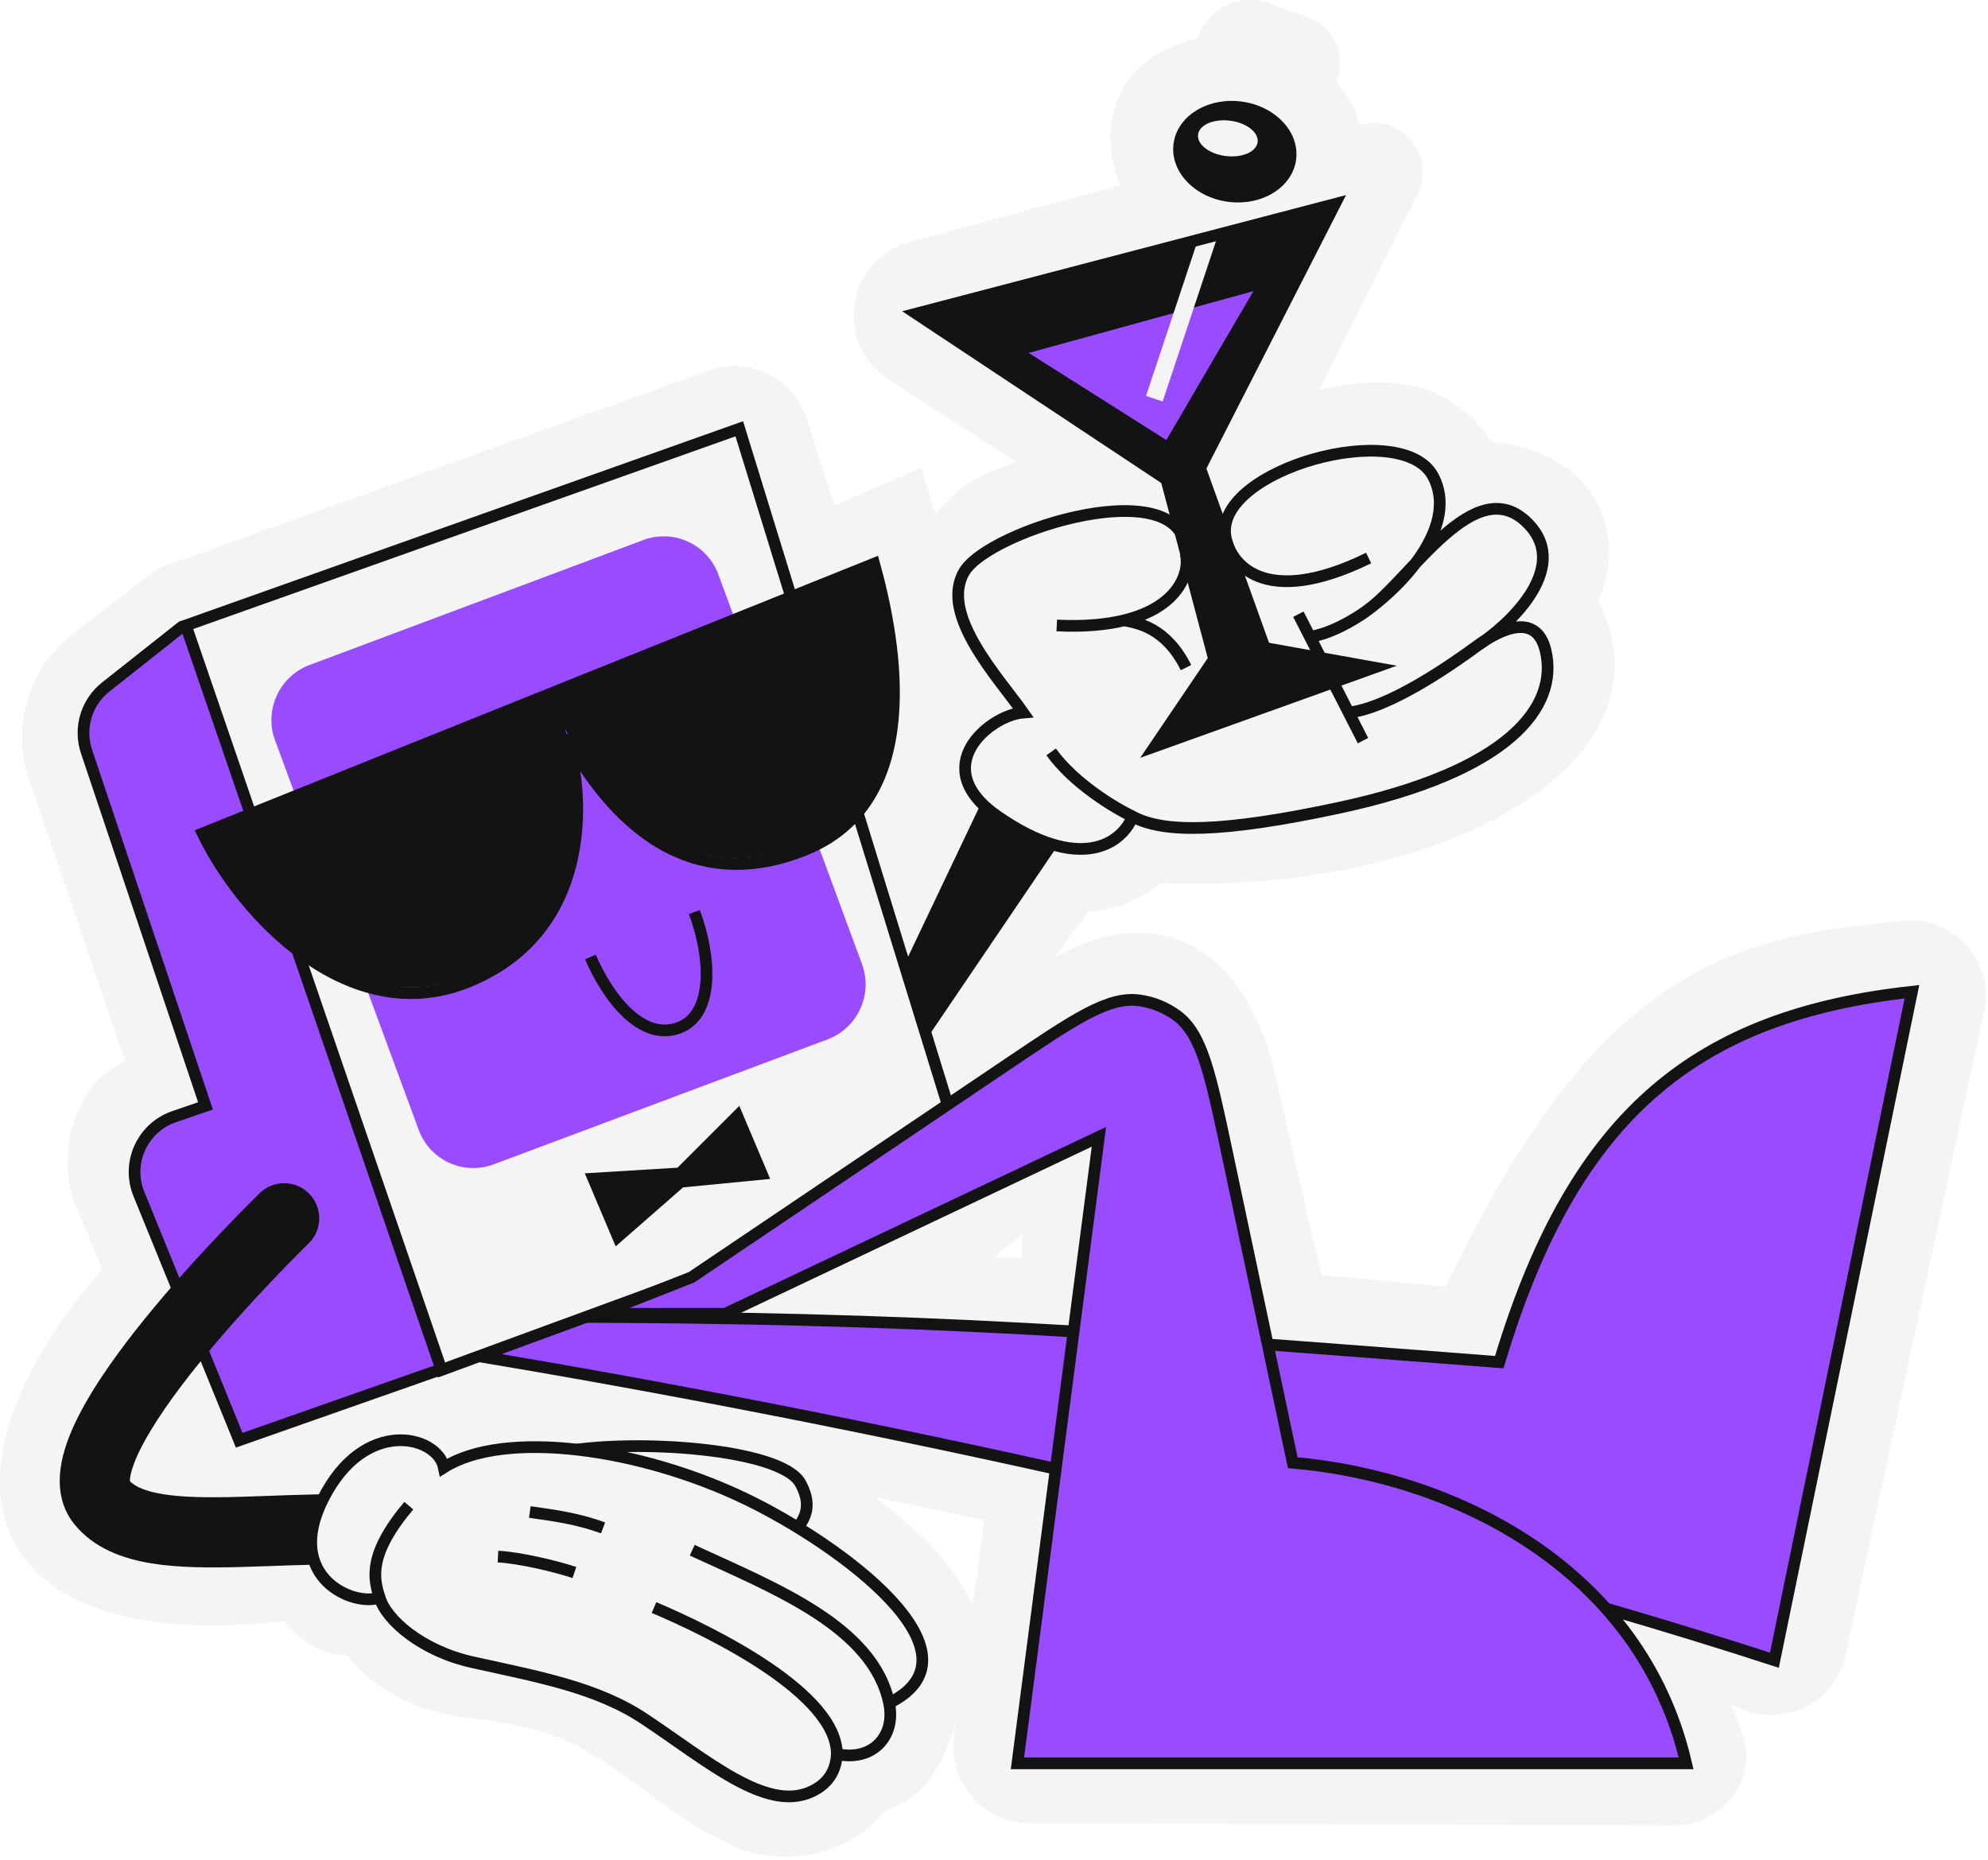
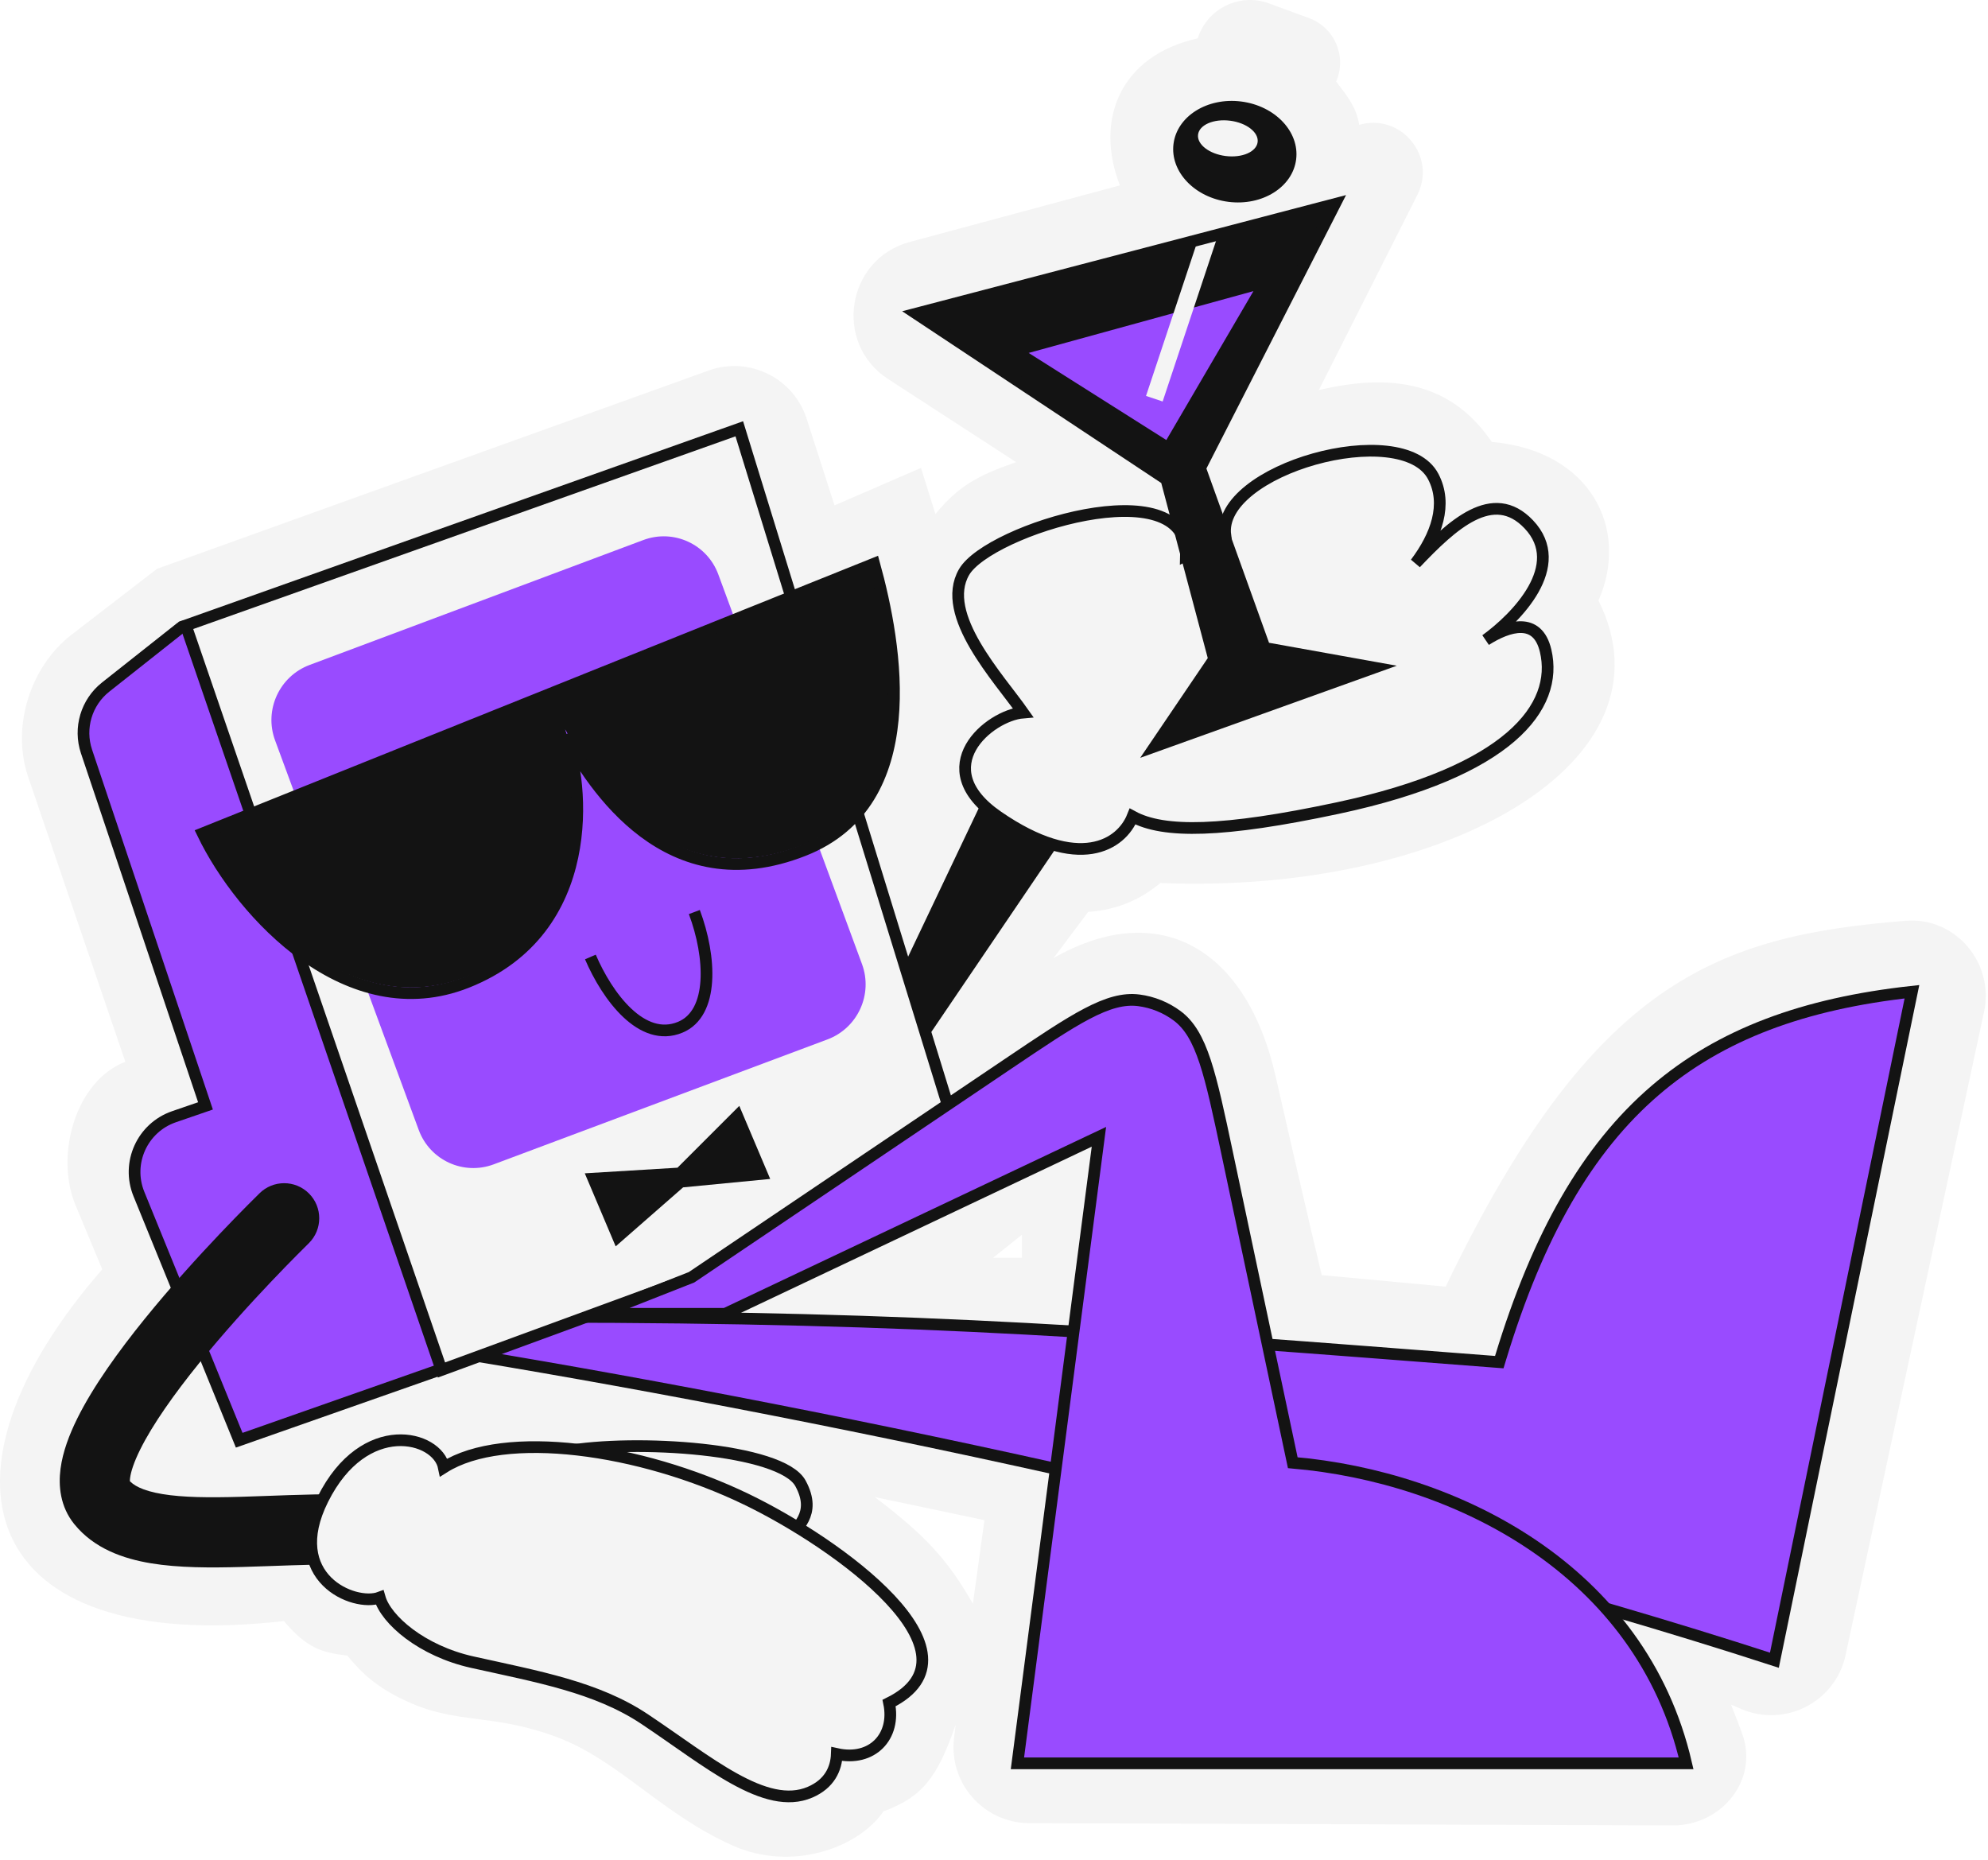
<svg xmlns="http://www.w3.org/2000/svg" width="340" height="318" viewBox="0 0 340 318" fill="none">
  <path fill-rule="evenodd" clip-rule="evenodd" d="M4.817 132.866C1.91 124.343 5.141 113.996 12.284 108.512C17.399 104.586 23.002 100.262 26.859 97.278L121.192 63.371C128.111 60.884 135.715 64.626 137.965 71.626L142.724 86.432L157.515 80.022L159.981 87.911C163.917 83.144 167.122 81.364 173.786 79.036L151.905 64.836C142.467 58.712 144.737 44.303 155.602 41.378L191.535 31.704C187.175 20.54 191.535 9.517 204.847 6.559C206.459 1.456 212.005 -1.267 217.027 0.578L223.882 3.097C228.265 4.707 230.385 9.677 228.514 13.954L228.609 14.078C230.686 16.769 231.972 18.436 232.458 21.35C239.586 19.286 245.748 26.713 242.403 33.338L225.555 66.71C239.36 63.453 248.728 66.217 255.138 75.585C271.916 77.021 278.804 90.376 273.38 102.702C287.186 130.313 247.249 152.993 198.438 151.02C195.48 153.486 191.548 155.594 186.112 155.951L180.195 163.839C198.438 153.486 213.229 162.36 218.16 184.054C223.09 205.748 226.048 218.074 226.048 218.074L247.249 220.046C272.337 167.835 293.554 160.058 325.92 157.474C334.458 156.792 341.124 164.69 339.322 173.064L315.64 283.067C313.923 291.044 305.366 295.486 297.854 292.299L296.06 291.538C296.782 293.356 297.408 294.991 297.963 296.517C300.828 304.382 294.466 312.217 286.096 312.188L176.027 311.803C168.264 311.776 162.255 304.995 163.162 297.284L163.432 294.989C160.337 304.001 157.701 307.358 151.106 309.78C146.668 316.19 135.328 320.035 125.468 315.697C119.456 313.052 114.618 309.469 109.98 306.034C105.107 302.426 100.456 298.982 94.899 296.961C89.586 295.029 85.477 294.494 81.671 293.998C77.708 293.482 74.074 293.008 69.754 291.045C64.33 288.579 61.865 286.114 59.4 283.156C55.073 282.62 52.542 281.935 48.553 277.239C-4.103 283.206 -13.078 252.094 17.491 217.088L12.742 205.691C9.499 197.231 12.986 184.86 21.435 181.589L4.817 132.866ZM169.841 215.116H174.772V211.172L169.841 215.116ZM149.627 256.038C158.203 262.578 161.955 266.551 166.39 274.281L168.362 259.983L149.627 256.038Z" fill="#F4F4F4" />
  <path d="M303.468 283.937C231.99 260.726 142.524 242.012 81.34 231.855L93.064 225.21C158.682 225.218 193.235 228.096 255.616 232.895L256.416 232.956L256.649 232.189C263.048 211.146 271.499 196.447 283.029 186.526C294.278 176.848 308.56 171.63 326.992 169.611L303.468 283.937Z" fill="#994BFF" />
  <path d="M303.468 283.937C231.99 260.726 142.524 242.012 81.34 231.855L93.064 225.21C158.682 225.218 193.235 228.096 255.616 232.895L256.416 232.956L256.649 232.189C263.048 211.146 271.499 196.447 283.029 186.526C294.278 176.848 308.56 171.63 326.992 169.611L303.468 283.937Z" stroke="#131313" stroke-width="2" />
  <path d="M155.269 182.406L183.618 140.603L169.684 133.396L150.944 172.797L155.269 182.406Z" fill="#131313" />
  <path d="M18.074 117.502L30.917 107.343C31.365 106.988 32.02 107.081 32.352 107.547L66.857 155.979L76.467 233.82L40.91 246.313L23.758 204.211C21.591 198.894 24.338 192.848 29.768 190.982L35.144 189.133L14.798 128.528C13.456 124.53 14.766 120.119 18.074 117.502Z" fill="#994BFF" />
  <path d="M18.074 117.502L30.917 107.343C31.365 106.988 32.02 107.081 32.352 107.547L66.857 155.979L76.467 233.82L40.91 246.313L23.758 204.211C21.591 198.894 24.338 192.848 29.768 190.982L35.144 189.133L14.798 128.528C13.456 124.53 14.766 120.119 18.074 117.502Z" stroke="#131313" stroke-width="2" />
  <path d="M126.438 73.333L31.78 106.968L75.506 234.3L165.839 201.146L126.438 73.333Z" fill="#F4F4F4" stroke="#131313" stroke-width="2" />
  <rect width="80.944" height="91.027" rx="10" transform="matrix(0.936545 -0.350548 0.345981 0.938242 43.582 117.229)" fill="#994BFF" />
  <path d="M52.84 212.596C55.183 210.253 55.183 206.454 52.84 204.111C50.497 201.768 46.698 201.768 44.355 204.111L48.598 208.354L52.84 212.596ZM48.598 208.354L44.355 204.111C43.673 204.793 33.594 214.624 24.713 225.602C20.305 231.051 15.949 237.074 13.22 242.583C11.863 245.322 10.734 248.275 10.354 251.182C9.969 254.122 10.287 257.676 12.702 260.659L17.365 256.884L22.029 253.109C22.402 253.57 22.119 253.76 22.252 252.739C22.39 251.686 22.897 250.082 23.973 247.91C26.109 243.599 29.802 238.391 34.042 233.149C42.459 222.745 52.081 213.356 52.84 212.596L48.598 208.354ZM17.365 256.884L12.702 260.659C16.102 264.86 21.12 266.581 25.812 267.36C30.555 268.148 36.028 268.137 41.437 267.987C52.73 267.673 64.346 266.788 74.737 268.999L75.986 263.13L77.235 257.262C65.043 254.668 51.433 255.705 41.103 255.991C35.701 256.142 31.264 256.101 27.778 255.522C24.241 254.935 22.713 253.953 22.029 253.109L17.365 256.884Z" fill="#131313" />
  <path d="M136.901 253.688C133.634 247.698 108.584 246.064 96.603 248.242L135.268 262.945C135.812 261.312 139.875 259.139 136.901 253.688Z" fill="#F4F4F4" stroke="#131313" stroke-width="2" />
-   <path d="M55.217 256.41C62.296 242.252 74.821 245.519 75.911 250.964C86.257 244.43 109.394 247.599 127.644 256.41C143.436 264.034 169.255 282.753 152.058 291.263C153.25 296.988 149.167 301.312 143.117 299.976C143.025 302.497 141.873 305.08 138.535 306.511C130.911 309.778 121.131 301.259 110.218 293.985C102.049 288.54 91.955 286.753 80.791 284.272C72.142 282.35 66.024 277.033 64.935 273.221C60.578 274.855 48.493 269.857 55.217 256.41Z" fill="#F4F4F4" />
-   <path d="M64.935 273.221C60.578 274.855 48.493 269.857 55.217 256.41C62.296 242.252 74.821 245.519 75.911 250.964C86.257 244.43 109.394 247.599 127.644 256.41C143.436 264.034 169.255 282.753 152.058 291.263M69.92 257.499C62.95 265.776 63.846 269.953 64.935 273.221C66.024 277.033 72.142 282.35 80.791 284.272C91.955 286.753 102.049 288.54 110.218 293.985C121.131 301.259 130.911 309.778 138.535 306.511C141.873 305.08 143.025 302.497 143.117 299.976M143.117 299.976C149.167 301.312 153.25 296.988 152.058 291.263C149.336 278.193 132.545 271.658 118.386 265.124M111.852 274.926C121.874 279.166 143.117 289.629 143.117 299.976M85.168 266.213C88.798 266.394 94.97 267.846 98.237 268.936M90.614 258.589C94.426 259.133 98.782 259.678 103.139 261.312" stroke="#131313" stroke-width="2" />
-   <path d="M187.943 194.419L124.037 224.69H102.414L118.271 218.444L172.4 181.945C183.822 174.244 189.533 170.393 194.785 171.08C197.15 171.39 199.396 172.299 201.312 173.72C205.565 176.877 206.993 183.615 209.85 197.091L221.097 250.157C248.966 252.559 280.679 268.416 288.367 301.57H174.008L187.943 194.419Z" fill="#994BFF" />
-   <path d="M187.943 194.419L124.037 224.69H102.414L118.271 218.444L172.4 181.945C183.822 174.244 189.533 170.393 194.785 171.08C197.15 171.39 199.396 172.299 201.312 173.72C205.565 176.877 206.993 183.615 209.85 197.091L221.097 250.157C248.966 252.559 280.679 268.416 288.367 301.57H174.008L187.943 194.419Z" stroke="#131313" stroke-width="2" />
+   <path d="M55.217 256.41C62.296 242.252 74.821 245.519 75.911 250.964C86.257 244.43 109.394 247.599 127.644 256.41C143.436 264.034 169.255 282.753 152.058 291.263C153.25 296.988 149.167 301.312 143.117 299.976C143.025 302.497 141.873 305.08 138.535 306.511C130.911 309.778 121.131 301.259 110.218 293.985C102.049 288.54 91.955 286.753 80.791 284.272C72.142 282.35 66.024 277.033 64.935 273.221C60.578 274.855 48.493 269.857 55.217 256.41Z" fill="#F4F4F4" stroke="#131313" stroke-width="2" />
+   <path d="M187.943 194.419L124.037 224.69H102.414L118.271 218.444L172.4 181.945C183.822 174.244 189.533 170.393 194.785 171.08C197.15 171.39 199.396 172.299 201.312 173.72C205.565 176.877 206.993 183.615 209.85 197.091L221.097 250.157C248.966 252.559 280.679 268.416 288.367 301.57H174.008L187.943 194.419Z" fill="#994BFF" stroke="#131313" stroke-width="2" />
  <mask id="mask0_chilling" style="mask-type:alpha" maskUnits="userSpaceOnUse" x="34" y="95" width="119" height="74">
    <path d="M149.502 95.436L34.663 141.564C41.39 155.498 59.649 175.019 79.83 167.03C102.413 158.091 99.851 132.755 96.647 124.747C101.452 133.396 114.089 153.698 137.49 144.447C158.151 136.279 153.346 109.371 149.502 95.436Z" fill="black" />
  </mask>
  <g mask="url(#mask0_chilling)">
    <path d="M149.502 95.436L34.663 141.564C41.39 155.498 59.649 175.019 79.83 167.03C102.413 158.091 99.851 132.755 96.647 124.747C101.452 133.396 114.089 153.698 137.49 144.447C158.151 136.279 153.346 109.371 149.502 95.436Z" fill="#131313" />
  </g>
  <path d="M149.502 96.397L34.663 142.525C41.39 156.46 59.649 175.98 79.83 167.992C102.413 159.052 99.851 133.716 96.647 125.708C101.452 134.357 114.089 154.659 137.49 145.408C158.151 137.24 153.346 110.332 149.502 96.397Z" stroke="#131313" stroke-width="2" />
-   <path d="M174.97 121.864C170.805 115.938 160.651 105.143 164.879 97.839C169.107 90.535 203.319 80.061 202.839 94.956L209.566 91.593C208.001 80.251 239.837 71.412 245.122 81.502C247.615 86.261 245.635 91.638 242.108 96.32C248.361 89.737 255.342 83.231 261.459 89.67C268.166 96.73 259.316 105.679 254.103 109.452C257.98 106.99 262.964 105.435 264.342 111.293C266.604 120.903 258.096 131.954 228.785 138.201C209.085 142.399 198.995 142.525 193.709 139.642C191.787 144.447 184.58 149.252 170.645 139.642C158.434 131.221 169.204 122.344 174.97 121.864Z" fill="#F4F4F4" />
-   <path d="M192.268 106.092C201.693 103.787 203.444 97.861 202.839 94.956C203.319 80.061 169.107 90.535 164.879 97.839C160.651 105.143 170.805 115.938 174.97 121.864C169.204 122.344 158.434 131.221 170.645 139.642C184.58 149.252 191.787 144.447 193.709 139.642M202.839 94.956L209.566 91.593M209.566 91.593C208.001 80.251 239.837 71.412 245.122 81.502C249.329 89.533 240.798 99.324 233.59 104.566M209.566 91.593C210.206 96.237 216.004 104.278 234.071 95.436M233.59 104.566C241.279 99.28 252.33 80.061 261.459 89.67C268.763 97.358 257.615 107.289 252.811 110.332M233.59 104.566C231.829 105.847 227.44 108.506 223.981 108.89M230.654 121.864C237.573 121.095 248.005 113.856 252.811 110.332C256.78 107.449 262.805 104.758 264.342 111.293C266.604 120.903 258.096 131.954 228.785 138.201C209.085 142.399 198.995 142.525 193.709 139.642C190.666 138.201 183.619 133.972 179.775 128.591M180.736 106.968C185.428 107.203 189.223 106.836 192.268 106.092M192.268 106.092C194.51 106.544 199.379 107.257 202.839 114.176M222.059 105.046L233.11 126.669" stroke="#131313" stroke-width="2" />
+   <path d="M174.97 121.864C170.805 115.938 160.651 105.143 164.879 97.839C169.107 90.535 203.319 80.061 202.839 94.956L209.566 91.593C208.001 80.251 239.837 71.412 245.122 81.502C247.615 86.261 245.635 91.638 242.108 96.32C248.361 89.737 255.342 83.231 261.459 89.67C268.166 96.73 259.316 105.679 254.103 109.452C257.98 106.99 262.964 105.435 264.342 111.293C266.604 120.903 258.096 131.954 228.785 138.201C209.085 142.399 198.995 142.525 193.709 139.642C191.787 144.447 184.58 149.252 170.645 139.642C158.434 131.221 169.204 122.344 174.97 121.864Z" fill="#F4F4F4" stroke="#131313" stroke-width="2" />
  <path d="M199.474 81.982L156.71 53.633L228.304 34.894L205.24 80.06L216.292 110.812L235.031 114.176L197.552 127.63L207.643 112.734L199.474 81.982Z" fill="#131313" />
  <path d="M100.973 163.667C103.856 170.394 109.776 178.418 116.349 175.68C122.115 173.277 121.634 163.667 118.751 155.979" stroke="#131313" stroke-width="2" />
  <path d="M105.297 213.158L100.012 200.666L115.868 199.705L126.439 189.134L131.725 201.627L116.829 203.068L105.297 213.158Z" fill="#131313" />
  <path d="M199.474 75.255L175.93 60.36L214.37 49.789L199.474 75.255Z" fill="#994BFF" />
  <path d="M197.421 68.19L215.95 12.475" stroke="#F4F4F4" stroke-width="3" />
  <ellipse cx="211.187" cy="25.94" rx="10.571" ry="8.649" transform="rotate(7.21646 211.187 25.94)" fill="#131313" />
  <ellipse cx="209.994" cy="23.663" rx="5.135" ry="3.043" transform="rotate(7.21646 209.994 23.6628)" fill="#F4F4F4" />
  <path d="M199.474 81.982L156.71 53.633L228.304 34.894L205.24 80.06L216.292 110.812L235.031 114.176L197.552 127.63L207.643 112.734L199.474 81.982Z" stroke="#131313" stroke-width="2" />
</svg>
